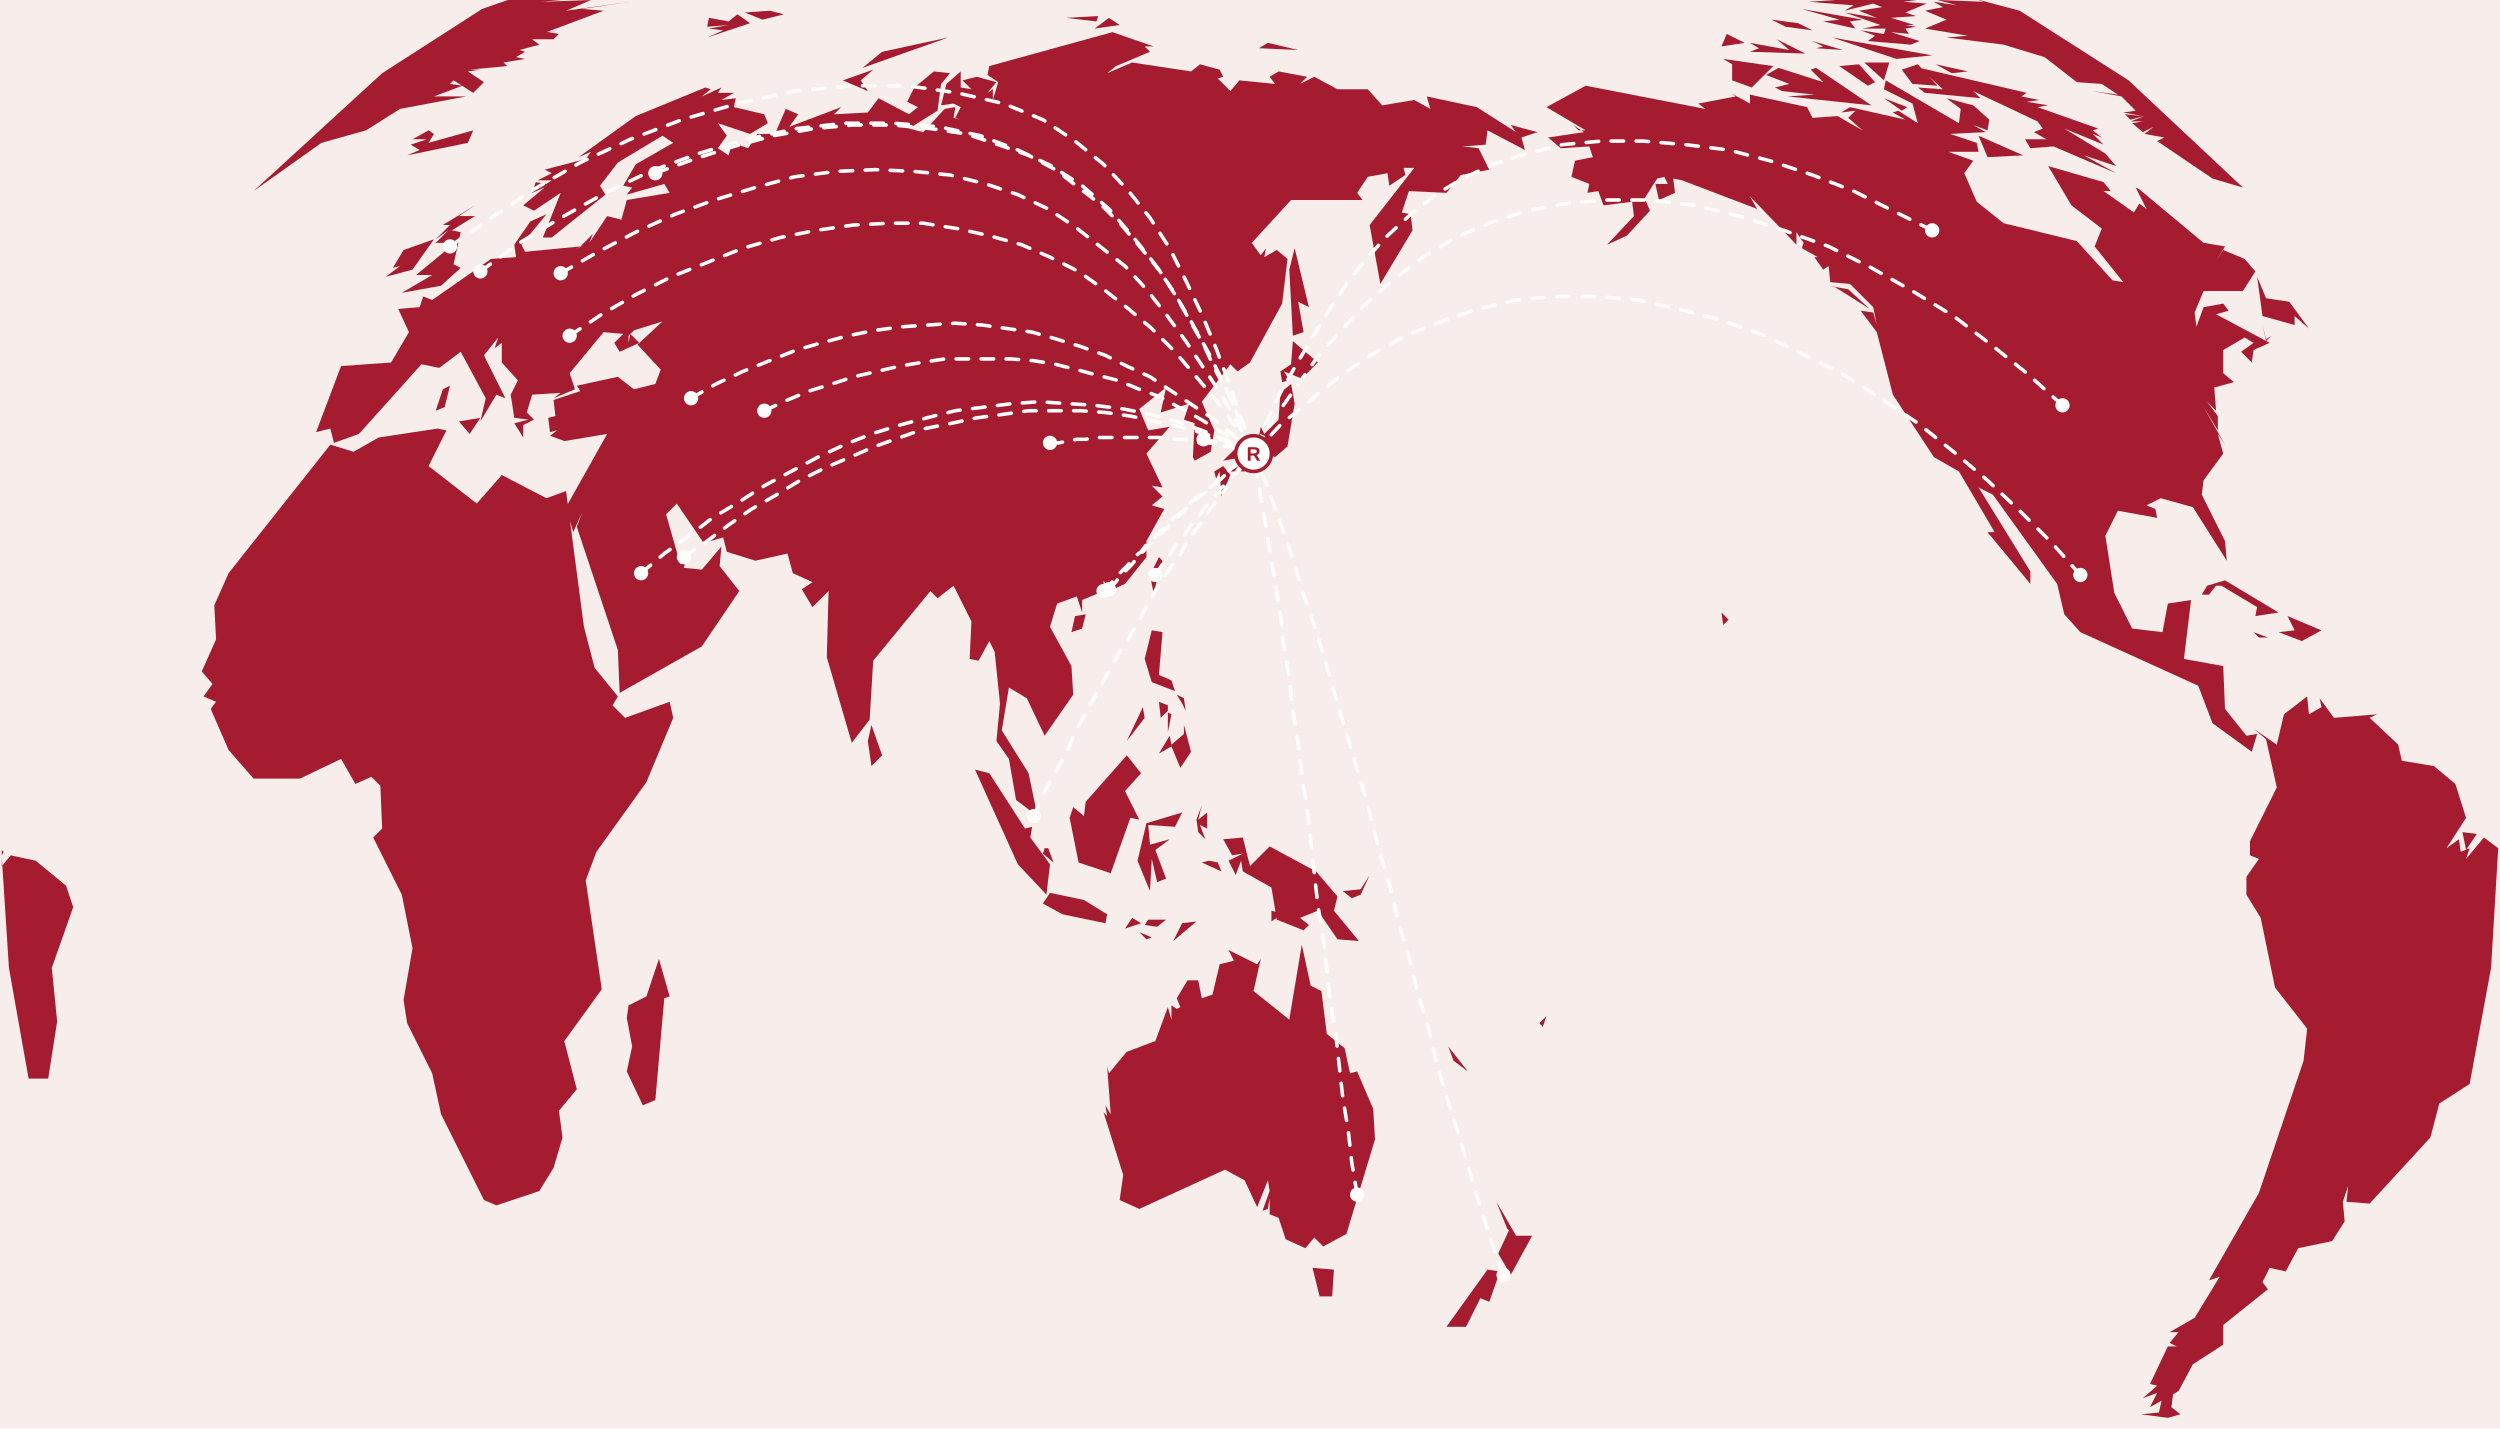
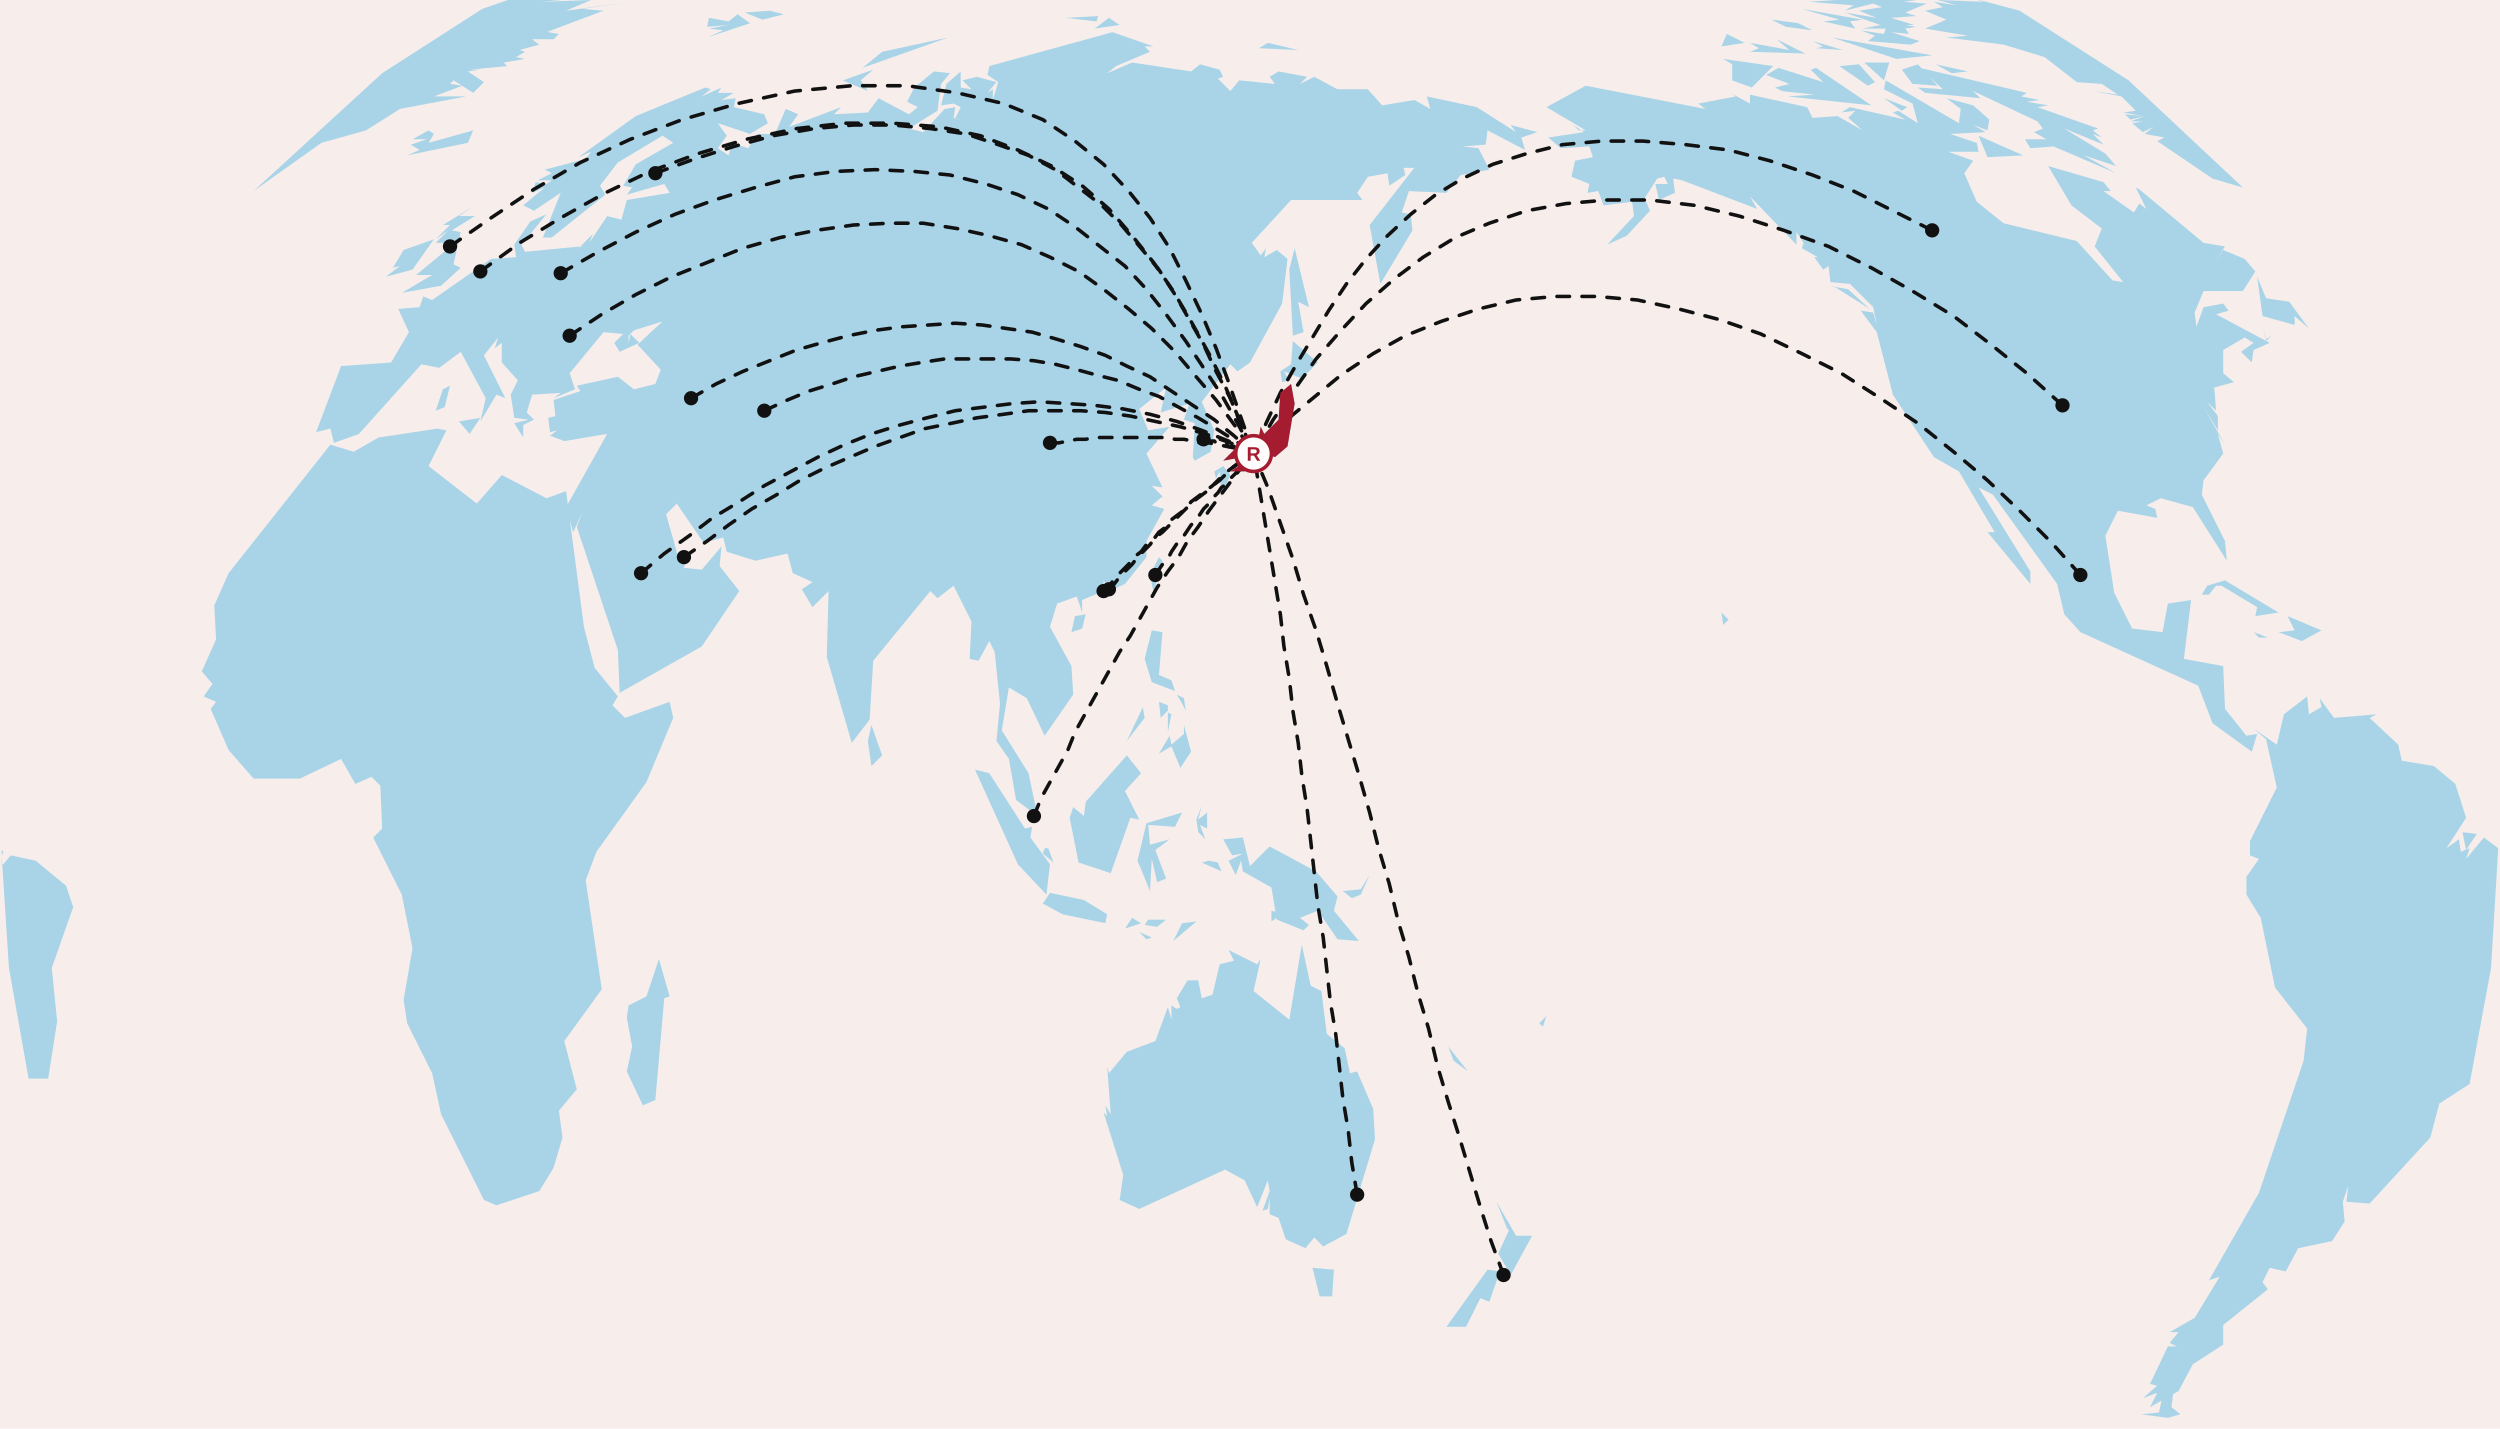
<svg xmlns="http://www.w3.org/2000/svg" viewBox="0 0 1400 800">
  <rect width="1400" height="800" fill="#F7EEEC" />
-   <path d="M827,60 849,74 846,70 861,74 852,77 854,84 833,73 832,81 819,82 828,83 834,95 818,98 810,108 789,107 785,119 790,120 791,129 773,159 767,126 792,94 786,94 787,98 778,104 777,97 766,99 760,108 763,112 723,112 701,136 706,143 709,139 708,144 715,140 721,145 718,170 700,203 693,208 689,204 673,225 680,241 678,253 669,258 668,256 669,237 663,235 666,226 650,231 653,217 638,229 643,241 655,239 642,254 651,273 645,272 651,278 645,283 652,285 642,303 642,312 630,327 621,331 618,325 618,331 606,336 606,343 603,334 592,338 588,351 600,373 601,389 585,412 575,391 565,385 561,409 576,433 581,457 569,448 565,425 558,415 560,394 557,365 554,359 548,370 543,369 544,348 534,328 525,335 521,331 489,370 487,403 477,416 463,368 464,331 455,340 449,330 455,326 444,321 441,310 423,314 407,309 405,301 394,304 379,282 373,288 381,316 385,309 383,318 393,319 404,306 403,317 414,331 393,362 347,388 346,364 323,295 326,287 321,298 317,284 340,243 316,247 308,244 312,241 308,242 307,234 311,233 310,224 325,219 323,216 346,211 355,218 367,215 370,207 357,193 371,180 355,185 352,188 352,192 353,187 358,192 347,197 344,192 349,187 338,186 319,209 322,218 310,223 314,220 298,221 295,231 299,235 293,238 293,245 288,237 296,235 288,234 286,221 290,213 281,203 281,192 277,195 279,189 271,199 283,223 278,221 269,236 272,223 258,197 246,206 236,204 201,243 187,248 185,240 177,242 191,205 219,203 229,186 223,173 235,172 237,166 242,168 275,145 289,144 288,137 297,124 306,120 292,137 294,141 325,138 322,140 327,137 325,138 332,131 330,136 340,121 348,123 351,112 375,108 372,103 351,109 354,105 349,104 356,92 377,80 371,76 346,91 336,104 339,109 309,133 304,133 314,108 299,118 293,115 305,105 298,108 300,102 306,103 309,101 301,101 309,97 305,95 328,89 331,85 324,88 356,65 395,49 398,50 393,54 404,49 402,52 411,52 404,56 412,55 411,60 428,64 430,69 420,75 402,69 407,76 402,83 408,87 410,80 419,83 424,75 434,75 440,61 447,64 442,71 471,60 467,64 486,63 492,55 509,64 514,60 508,57 512,49 523,40 532,41 527,47 525,62 509,72 517,74 529,61 535,60 534,66 538,67 535,66 538,60 534,58 527,59 530,47 538,40 538,49 544,50 539,45 547,43 558,46 553,52 556,50 556,56 559,46 553,42 554,37 623,18 646,26 641,26 644,29 625,37 620,41 634,35 667,40 672,36 683,39 685,43 682,44 689,51 694,45 714,47 711,43 716,40 732,43 728,47 736,43 749,50 766,50 774,59 792,56 801,61 799,54 827,60Z M317,275 327,351 333,374 346,390 343,395 350,402 375,393 377,402 362,438 334,477 328,493 337,554 316,583 323,610 313,622 315,637 310,654 302,667 278,675 271,672 247,624 242,601 228,573 226,560 231,531 225,501 209,469 214,464 213,440 208,435 199,439 191,425 168,436 142,436 128,420 118,397 121,393 114,390 119,383 113,376 121,358 120,339 128,321 185,249 198,253 212,245 245,240 250,241 240,261 267,282 281,266 306,279 317,275Z M1258,412 1264,411 1261,421 1239,405 1231,384 1165,354 1156,344 1152,327 1116,277 1108,273 1137,320 1137,327 1113,298 1117,298 1097,264 1083,256 1060,221 1051,186 1042,174 1049,175 1051,182 1049,172 1036,159 1025,158 1024,149 1021,151 1016,144 1018,144 1009,139 1010,136 1006,130 1006,137 980,110 984,117 942,101 937,100 938,108 929,112 927,103 934,103 932,99 928,100 921,111 924,118 911,132 900,137 915,121 914,113 898,115 895,107 889,108 890,103 880,99 882,90 892,88 890,82 874,83 867,77 887,74 881,70 884,73 888,73 866,60 888,48 955,61 951,58 972,54 969,52 980,58 980,53 1012,60 1015,66 1029,65 1043,73 1035,66 1039,62 1031,63 1036,60 1067,67 1060,63 1063,62 1074,69 1071,58 1055,50 1056,45 1097,69 1098,61 1090,55 1105,59 1114,67 1113,73 1105,70 1112,74 1092,75 1107,80 1108,85 1091,85 1105,90 1100,97 1107,113 1122,125 1163,135 1183,157 1189,158 1173,138 1177,128 1160,115 1147,93 1178,102 1182,107 1178,107 1195,119 1198,114 1202,117 1196,105 1198,106 1234,136 1246,138 1241,146 1245,140 1257,145 1263,152 1256,163 1234,163 1229,175 1230,183 1234,172 1245,170 1248,174 1241,176 1271,192 1262,196 1261,203 1255,197 1262,192 1257,189 1245,196 1245,209 1251,214 1240,217 1241,230 1236,225 1242,233 1242,241 1234,228 1246,249 1242,243 1245,254 1234,269 1233,277 1246,303 1247,314 1228,284 1210,279 1202,283 1207,285 1208,290 1186,286 1179,300 1184,332 1194,352 1211,354 1214,338 1227,336 1223,369 1245,373 1246,397 1258,412Z M1,476 2,477 1,479 1,476Z M1,480 1,485 6,479 20,482 37,496 41,508 29,542 32,572 27,604 16,604 5,542 1,480Z M1200,783 1208,776 1204,775 1214,754 1219,754 1215,752 1220,746 1215,746 1229,738 1243,715 1237,717 1265,668 1290,594 1292,576 1274,553 1266,514 1258,501 1258,491 1265,481 1260,479 1260,471 1275,441 1269,414 1262,408 1275,417 1279,400 1292,390 1294,410 1293,400 1300,396 1299,391 1307,402 1331,400 1327,402 1343,417 1345,426 1363,429 1375,439 1381,458 1370,475 1377,470 1378,477 1383,475 1381,481 1391,469 1399,475 1395,542 1383,607 1366,618 1361,637 1327,674 1314,673 1315,664 1312,673 1313,684 1306,695 1287,699 1280,712 1271,710 1267,718 1270,722 1245,742 1245,753 1228,764 1220,779 1204,788 1208,780 1200,783Z M741,698 736,693 731,699 720,694 716,682 711,680 711,671 710,677 707,678 711,667 710,661 704,676 697,661 686,655 638,677 627,672 629,658 618,623 620,625 619,619 622,624 620,597 621,601 631,589 647,583 654,564 656,571 656,563 659,565 661,564 659,559 665,549 671,549 673,559 679,557 683,540 691,538 688,532 704,540 706,537 702,555 722,571 729,529 734,552 740,555 743,579 753,587 756,601 760,600 769,621 770,638 754,691 741,698Z M142,107 214,41 270,5 293,-3 287,-4 337,-2 303,1 331,-0 317,6 353,1 326,5 338,6 306,18 313,17 307,18 313,19 310,22 298,22 302,25 291,28 294,29 289,32 294,33 282,35 284,37 263,39 269,39 262,40 271,46 265,52 254,45 252,47 259,48 243,54 261,54 224,61 205,73 180,80 142,107Z M1256,105 1239,100 1208,79 1212,77 1201,75 1206,71 1200,74 1194,69 1200,68 1193,68 1201,65 1193,67 1190,64 1200,65 1189,63 1196,62 1188,54 1172,51 1186,53 1177,47 1163,46 1145,32 1122,25 1090,21 1102,20 1078,16 1090,11 1078,6 1088,4 1083,1 1096,3 1085,-0 1111,1 1101,-2 1131,6 1192,45 1256,105Z M1117,-2 1112,-3 1116,-2 1117,-2Z M1114,-3 1112,-3 1113,-4 1114,-3Z M747,510 761,527 749,526 738,510 728,514 733,518 730,521 715,515 712,497 696,488 695,482 692,490 688,482 696,478 690,479 685,470 696,469 700,485 711,474 737,488 749,502 747,510Z M622,489 604,483 599,458 601,452 607,457 608,449 631,423 639,433 630,443 638,459 633,458 622,489Z M360,619 351,600 354,586 351,570 352,563 362,558 369,537 375,558 372,559 367,616 360,619Z M1185,97 1150,82 1137,83 1134,78 1146,78 1139,74 1144,72 1141,68 1105,51 1109,55 1078,52 1074,49 1088,50 1075,38 1135,52 1132,54 1142,56 1135,57 1147,59 1141,60 1175,72 1172,73 1177,77 1172,75 1178,81 1156,72 1179,86 1185,93 1167,87 1185,97Z M586,501 570,484 546,431 554,433 574,464 578,463 577,469 588,484 586,501Z M704,262 701,255 685,258 693,250 704,250 706,239 708,243 716,235 717,220 723,215 725,226 721,250 714,256 706,253 704,262Z M1048,59 1001,54 1016,53 998,51 994,49 1002,47 989,42 996,38 1021,46 1014,39 1017,38 1048,59Z M247,160 225,164 242,154 233,154 250,140 252,136 244,136 251,129 244,134 252,126 248,126 266,115 257,121 266,121 253,129 258,130 254,148 258,150 247,160Z M1013,1 1072,-3 1081,-1 1066,1 1079,2 1067,7 1073,9 1059,10 1072,14 1067,14 1073,15 1067,16 1069,19 1059,18 1075,23 1070,25 1046,23 1050,20 1042,17 1055,19 1056,16 1043,16 1053,14 1033,7 1051,10 1041,6 1054,4 1049,2 1033,6 1038,3 1013,1Z M644,499 637,482 642,461 662,455 658,463 643,462 644,473 655,470 647,476 653,492 648,494 645,481 644,499Z M821,743 810,743 833,711 840,712 834,729 829,727 821,743Z M619,517 595,512 584,506 588,500 607,504 620,512 619,517Z M846,714 839,702 845,689 844,688 838,673 849,692 858,692 846,714Z M1285,182 1267,177 1264,155 1269,167 1282,169 1293,184 1285,177 1285,182Z M1276,343 1263,345 1264,340 1244,328 1241,328 1237,333 1233,333 1236,328 1246,325 1276,343Z M658,387 645,382 641,369 645,353 651,354 649,378 656,381 658,387Z M262,80 228,87 235,84 230,81 239,78 231,78 240,73 243,75 240,80 265,73 262,80Z M661,430 656,418 649,422 655,412 656,417 663,411 663,406 667,421 661,430Z M231,151 216,155 224,149 220,150 226,140 243,134 231,151Z M729,212 719,208 722,213 718,214 717,208 723,204 724,191 738,203 729,212Z M724,188 722,151 725,139 733,172 727,169 730,186 724,188Z M1300,353 1289,359 1276,354 1285,353 1281,345 1300,353Z M993,37 981,49 970,45 970,36 965,33 993,37Z M488,429 486,415 488,406 494,423 488,429Z M739,726 735,710 747,711 746,726 739,726Z M1062,33 1026,21 1082,31 1062,33Z M1221,792 1214,794 1199,792 1209,791 1211,782 1217,780 1216,788 1221,792Z M531,21 483,38 494,29 531,21Z M1133,87 1113,88 1108,76 1133,87Z M1011,30 980,29 985,27 980,24 1002,28 995,22 1011,30Z M1021,12 1030,11 1009,5 1043,11 1036,12 1039,16 1021,12Z M396,21 405,17 397,16 408,14 396,15 397,10 408,12 413,8 420,13 396,21Z M1381,476 1379,466 1387,467 1381,476Z M684,278 683,264 681,268 680,264 685,261 689,266 684,278Z M646,332 644,322 649,312 651,314 646,332Z M762,501 757,503 752,499 762,498 767,490 762,501Z M1085,48 1071,47 1065,39 1074,36 1085,48Z M600,354 602,345 608,344 606,352 600,354Z M1050,46 1046,48 1030,37 1041,36 1050,46Z M486,51 472,45 489,39 482,45 486,51Z M1047,173 1028,161 1024,160 1035,162 1047,173Z M657,527 662,517 670,516 657,527Z M263,243 257,236 269,234 263,243Z M1058,35 1055,45 1044,35 1058,35Z M244,230 248,218 252,216 249,228 244,230Z M727,28 705,27 710,24 727,28Z M697,264 689,264 698,258 697,264Z M672,462 675,470 671,466 670,459 673,451 671,459 676,455 676,464 672,462Z M673,483 677,482 682,483 684,488 673,483Z M822,600 814,594 811,586 822,600Z M1032,28 1017,27 1021,26 1015,23 1032,28Z M967,19 977,24 964,26 967,19Z M630,520 634,514 639,517 630,520Z M614,12 597,10 615,9 614,12Z M439,8 427,11 417,7 431,6 439,8Z M653,515 648,519 641,518 643,515 653,515Z M1065,62 1055,55 1068,60 1065,62Z M656,400 654,410 654,399 656,400Z M664,398 662,394 659,389 663,391 664,398Z M712,516 712,510 716,511 715,514 712,516Z M590,483 584,478 585,475 587,475 590,483Z M641,402 631,415 640,396 641,402Z M650,402 649,393 654,395 654,398 650,402Z M1015,17 1000,15 992,11 1007,13 1015,17Z M613,16 621,10 627,14 613,16Z M1093,41 1084,36 1102,40 1093,41Z M1270,357 1265,357 1262,354 1270,357Z M645,525 642,526 638,522 645,525Z M1272,188 1269,191 1267,182 1269,190 1272,188Z M866,569 864,575 862,573 866,569Z M968,347 965,350 964,343 968,347Z" fill="#A51C30" />
-   <g fill="none" stroke="#FFFDFB" stroke-width="2" stroke-linecap="round" stroke-dasharray="7 7">
+   <path d="M827,60 849,74 846,70 861,74 852,77 854,84 833,73 832,81 819,82 828,83 834,95 818,98 810,108 789,107 785,119 790,120 791,129 773,159 767,126 792,94 786,94 787,98 778,104 777,97 766,99 760,108 763,112 723,112 701,136 706,143 709,139 708,144 715,140 721,145 718,170 700,203 693,208 689,204 673,225 680,241 678,253 669,258 668,256 669,237 663,235 666,226 650,231 653,217 638,229 643,241 655,239 642,254 651,273 645,272 651,278 645,283 652,285 642,303 642,312 630,327 621,331 618,325 618,331 606,336 606,343 603,334 592,338 588,351 600,373 601,389 585,412 575,391 565,385 561,409 576,433 581,457 569,448 565,425 558,415 560,394 557,365 554,359 548,370 543,369 544,348 534,328 525,335 521,331 489,370 487,403 477,416 463,368 464,331 455,340 449,330 455,326 444,321 441,310 423,314 407,309 405,301 394,304 379,282 373,288 381,316 385,309 383,318 393,319 404,306 403,317 414,331 393,362 347,388 346,364 323,295 326,287 321,298 317,284 340,243 316,247 308,244 312,241 308,242 307,234 311,233 310,224 325,219 323,216 346,211 355,218 367,215 370,207 357,193 371,180 355,185 352,188 352,192 353,187 358,192 347,197 344,192 349,187 338,186 319,209 322,218 310,223 314,220 298,221 295,231 299,235 293,238 293,245 288,237 296,235 288,234 286,221 290,213 281,203 281,192 277,195 279,189 271,199 283,223 278,221 269,236 272,223 258,197 246,206 236,204 201,243 187,248 185,240 177,242 191,205 219,203 229,186 223,173 235,172 237,166 242,168 275,145 289,144 288,137 297,124 306,120 292,137 294,141 325,138 322,140 327,137 325,138 332,131 330,136 340,121 348,123 351,112 375,108 372,103 351,109 354,105 349,104 356,92 377,80 371,76 346,91 336,104 339,109 309,133 304,133 314,108 299,118 293,115 305,105 298,108 300,102 306,103 309,101 301,101 309,97 305,95 328,89 331,85 324,88 356,65 395,49 398,50 393,54 404,49 402,52 411,52 404,56 412,55 411,60 428,64 430,69 420,75 402,69 407,76 402,83 408,87 410,80 419,83 424,75 434,75 440,61 447,64 442,71 471,60 467,64 486,63 492,55 509,64 514,60 508,57 512,49 523,40 532,41 527,47 525,62 509,72 517,74 529,61 535,60 534,66 538,67 535,66 538,60 534,58 527,59 530,47 538,40 538,49 544,50 539,45 547,43 558,46 553,52 556,50 556,56 559,46 553,42 554,37 623,18 646,26 641,26 644,29 625,37 620,41 634,35 667,40 672,36 683,39 685,43 682,44 689,51 694,45 714,47 711,43 716,40 732,43 728,47 736,43 749,50 766,50 774,59 792,56 801,61 799,54 827,60Z M317,275 327,351 333,374 346,390 343,395 350,402 375,393 377,402 362,438 334,477 328,493 337,554 316,583 323,610 313,622 315,637 310,654 302,667 278,675 271,672 247,624 242,601 228,573 226,560 231,531 225,501 209,469 214,464 213,440 208,435 199,439 191,425 168,436 142,436 128,420 118,397 121,393 114,390 119,383 113,376 121,358 120,339 128,321 185,249 198,253 212,245 245,240 250,241 240,261 267,282 281,266 306,279 317,275Z M1258,412 1264,411 1261,421 1239,405 1231,384 1165,354 1156,344 1152,327 1116,277 1108,273 1137,320 1137,327 1113,298 1117,298 1097,264 1083,256 1060,221 1051,186 1042,174 1049,175 1051,182 1049,172 1036,159 1025,158 1024,149 1021,151 1016,144 1018,144 1009,139 1010,136 1006,130 1006,137 980,110 984,117 942,101 937,100 938,108 929,112 927,103 934,103 932,99 928,100 921,111 924,118 911,132 900,137 915,121 914,113 898,115 895,107 889,108 890,103 880,99 882,90 892,88 890,82 874,83 867,77 887,74 881,70 884,73 888,73 866,60 888,48 955,61 951,58 972,54 969,52 980,58 980,53 1012,60 1015,66 1029,65 1043,73 1035,66 1039,62 1031,63 1036,60 1067,67 1060,63 1063,62 1074,69 1071,58 1055,50 1056,45 1097,69 1098,61 1090,55 1105,59 1114,67 1113,73 1105,70 1112,74 1092,75 1107,80 1108,85 1091,85 1105,90 1100,97 1107,113 1122,125 1163,135 1183,157 1189,158 1173,138 1177,128 1160,115 1147,93 1178,102 1182,107 1178,107 1195,119 1198,114 1202,117 1196,105 1198,106 1234,136 1246,138 1241,146 1245,140 1257,145 1263,152 1256,163 1234,163 1229,175 1230,183 1234,172 1245,170 1248,174 1241,176 1271,192 1262,196 1261,203 1255,197 1262,192 1257,189 1245,196 1245,209 1251,214 1240,217 1241,230 1236,225 1242,233 1242,241 1234,228 1246,249 1242,243 1245,254 1234,269 1233,277 1246,303 1247,314 1228,284 1210,279 1202,283 1207,285 1208,290 1186,286 1179,300 1184,332 1194,352 1211,354 1214,338 1227,336 1223,369 1245,373 1246,397 1258,412Z M1,476 2,477 1,479 1,476Z M1,480 1,485 6,479 20,482 37,496 41,508 29,542 32,572 27,604 16,604 5,542 1,480Z M1200,783 1208,776 1204,775 1214,754 1219,754 1215,752 1220,746 1215,746 1229,738 1243,715 1237,717 1265,668 1290,594 1292,576 1274,553 1266,514 1258,501 1258,491 1265,481 1260,479 1260,471 1275,441 1269,414 1262,408 1275,417 1279,400 1292,390 1294,410 1293,400 1300,396 1299,391 1307,402 1331,400 1327,402 1343,417 1345,426 1363,429 1375,439 1381,458 1370,475 1377,470 1378,477 1383,475 1381,481 1391,469 1399,475 1395,542 1383,607 1366,618 1361,637 1327,674 1314,673 1315,664 1312,673 1313,684 1306,695 1287,699 1280,712 1271,710 1267,718 1270,722 1245,742 1245,753 1228,764 1220,779 1204,788 1208,780 1200,783Z M741,698 736,693 731,699 720,694 716,682 711,680 711,671 710,677 707,678 711,667 710,661 704,676 697,661 686,655 638,677 627,672 629,658 618,623 620,625 619,619 622,624 620,597 621,601 631,589 647,583 654,564 656,571 656,563 659,565 661,564 659,559 665,549 671,549 673,559 679,557 683,540 691,538 688,532 704,540 706,537 702,555 722,571 729,529 734,552 740,555 743,579 753,587 756,601 760,600 769,621 770,638 754,691 741,698Z M142,107 214,41 270,5 293,-3 287,-4 337,-2 303,1 331,-0 317,6 353,1 326,5 338,6 306,18 313,17 307,18 313,19 310,22 298,22 302,25 291,28 294,29 289,32 294,33 282,35 284,37 263,39 269,39 262,40 271,46 265,52 254,45 252,47 259,48 243,54 261,54 224,61 205,73 180,80 142,107Z M1256,105 1239,100 1208,79 1212,77 1201,75 1206,71 1200,74 1194,69 1200,68 1193,68 1201,65 1193,67 1190,64 1200,65 1189,63 1196,62 1188,54 1172,51 1186,53 1177,47 1163,46 1145,32 1122,25 1090,21 1102,20 1078,16 1090,11 1078,6 1088,4 1083,1 1096,3 1085,-0 1111,1 1101,-2 1131,6 1192,45 1256,105Z M1117,-2 1112,-3 1116,-2 1117,-2Z M1114,-3 1112,-3 1113,-4 1114,-3Z M747,510 761,527 749,526 738,510 728,514 733,518 730,521 715,515 712,497 696,488 695,482 692,490 688,482 696,478 690,479 685,470 696,469 700,485 711,474 737,488 749,502 747,510Z M622,489 604,483 599,458 601,452 607,457 608,449 631,423 639,433 630,443 638,459 633,458 622,489Z M360,619 351,600 354,586 351,570 352,563 362,558 369,537 375,558 372,559 367,616 360,619Z M1185,97 1150,82 1137,83 1134,78 1146,78 1139,74 1144,72 1141,68 1105,51 1109,55 1078,52 1074,49 1088,50 1075,38 1135,52 1132,54 1142,56 1135,57 1147,59 1141,60 1175,72 1172,73 1177,77 1172,75 1178,81 1156,72 1179,86 1185,93 1167,87 1185,97Z M586,501 570,484 546,431 554,433 574,464 578,463 577,469 588,484 586,501Z M704,262 701,255 685,258 693,250 704,250 706,239 708,243 716,235 717,220 723,215 725,226 721,250 714,256 706,253 704,262Z M1048,59 1001,54 1016,53 998,51 994,49 1002,47 989,42 996,38 1021,46 1014,39 1017,38 1048,59Z M247,160 225,164 242,154 233,154 250,140 252,136 244,136 251,129 244,134 252,126 248,126 266,115 257,121 266,121 253,129 258,130 254,148 258,150 247,160Z M1013,1 1072,-3 1081,-1 1066,1 1079,2 1067,7 1073,9 1059,10 1072,14 1067,14 1073,15 1067,16 1069,19 1059,18 1075,23 1070,25 1046,23 1050,20 1042,17 1055,19 1056,16 1043,16 1053,14 1033,7 1051,10 1041,6 1054,4 1049,2 1033,6 1038,3 1013,1Z M644,499 637,482 642,461 662,455 658,463 643,462 644,473 655,470 647,476 653,492 648,494 645,481 644,499Z M821,743 810,743 833,711 840,712 834,729 829,727 821,743Z M619,517 595,512 584,506 588,500 607,504 620,512 619,517Z M846,714 839,702 845,689 844,688 838,673 849,692 858,692 846,714Z M1285,182 1267,177 1264,155 1269,167 1282,169 1293,184 1285,177 1285,182Z M1276,343 1263,345 1264,340 1244,328 1241,328 1237,333 1233,333 1236,328 1246,325 1276,343Z M658,387 645,382 641,369 645,353 651,354 649,378 656,381 658,387Z M262,80 228,87 235,84 230,81 239,78 231,78 240,73 243,75 240,80 265,73 262,80Z M661,430 656,418 649,422 655,412 656,417 663,411 663,406 667,421 661,430Z M231,151 216,155 224,149 220,150 226,140 243,134 231,151Z M729,212 719,208 722,213 718,214 717,208 723,204 724,191 738,203 729,212Z M724,188 722,151 725,139 733,172 727,169 730,186 724,188Z M1300,353 1289,359 1276,354 1285,353 1281,345 1300,353Z M993,37 981,49 970,45 970,36 965,33 993,37Z M488,429 486,415 488,406 494,423 488,429Z M739,726 735,710 747,711 746,726 739,726Z M1062,33 1026,21 1082,31 1062,33Z M1221,792 1214,794 1199,792 1209,791 1211,782 1217,780 1216,788 1221,792Z M531,21 483,38 494,29 531,21Z M1133,87 1113,88 1108,76 1133,87Z M1011,30 980,29 985,27 980,24 1002,28 995,22 1011,30Z M1021,12 1030,11 1009,5 1043,11 1036,12 1039,16 1021,12Z M396,21 405,17 397,16 408,14 396,15 397,10 408,12 413,8 420,13 396,21Z M1381,476 1379,466 1387,467 1381,476Z M684,278 683,264 681,268 680,264 685,261 689,266 684,278Z M646,332 644,322 649,312 651,314 646,332Z M762,501 757,503 752,499 762,498 767,490 762,501Z M1085,48 1071,47 1065,39 1074,36 1085,48Z M600,354 602,345 608,344 606,352 600,354Z M1050,46 1046,48 1030,37 1041,36 1050,46Z M486,51 472,45 489,39 482,45 486,51Z M1047,173 1028,161 1024,160 1035,162 1047,173Z M657,527 662,517 670,516 657,527Z M263,243 257,236 269,234 263,243Z M1058,35 1055,45 1044,35 1058,35Z M244,230 248,218 252,216 249,228 244,230Z M727,28 705,27 710,24 727,28Z M697,264 689,264 698,258 697,264Z M672,462 675,470 671,466 670,459 673,451 671,459 676,455 676,464 672,462Z M673,483 677,482 682,483 684,488 673,483Z M822,600 814,594 811,586 822,600Z M1032,28 1017,27 1021,26 1015,23 1032,28Z M967,19 977,24 964,26 967,19Z M630,520 634,514 639,517 630,520Z M614,12 597,10 615,9 614,12Z M439,8 427,11 417,7 431,6 439,8Z M653,515 648,519 641,518 643,515 653,515Z M1065,62 1055,55 1068,60 1065,62Z M656,400 654,410 654,399 656,400Z M664,398 662,394 659,389 663,391 664,398Z M712,516 712,510 716,511 715,514 712,516Z M590,483 584,478 585,475 587,475 590,483Z M641,402 631,415 640,396 641,402Z M650,402 649,393 654,395 654,398 650,402Z M1015,17 1000,15 992,11 1007,13 1015,17Z M613,16 621,10 627,14 613,16Z M1093,41 1084,36 1102,40 1093,41Z M1270,357 1265,357 1262,354 1270,357Z M645,525 642,526 638,522 645,525Z M1272,188 1269,191 1267,182 1269,190 1272,188Z M866,569 864,575 862,573 866,569Z M968,347 965,350 964,343 968,347Z" fill="#A9D4E8" />
+   <g fill="none" stroke="#111111" stroke-width="2" stroke-linecap="round" stroke-dasharray="7 7">
    <polyline points="760,669 757,651 755,633 752,615 750,597 748,579 745,561 743,543 741,525 738,507 736,489 734,471 732,453 729,434 727,416 724,398 722,380 719,362 717,344 714,326 711,308 708,290 705,272 702,254" />
    <polyline points="1155,227 1135,209 1115,193 1094,177 1071,163 1048,150 1024,138 999,129 974,121 949,115 924,112 900,112 877,114 855,118 834,125 815,133 797,144 781,156 765,170 751,185 737,201 725,218 713,235 702,254" />
    <polyline points="674,246 675,246 676,246 677,247 679,247 680,247 681,248 682,248 684,248 685,249 686,249 687,249 688,250 690,250 691,250 692,251 693,251 695,251 696,252 697,252 698,253 699,253 701,253 702,254" />
    <polyline points="1082,129 1060,118 1038,107 1015,98 991,90 968,84 944,81 920,79 897,79 875,81 855,86 836,92 819,100 804,109 790,120 777,132 765,145 754,159 744,174 735,189 726,204 717,220 709,237 702,254" />
    <polyline points="842,714 835,695 829,676 823,656 817,636 811,617 805,597 800,576 794,556 789,536 783,516 778,495 772,475 767,455 761,434 755,414 749,394 743,373 737,353 730,333 724,313 717,293 710,273 702,254" />
    <polyline points="252,138 275,122 299,106 325,91 353,78 382,67 413,58 445,51 477,48 508,48 536,52 562,58 584,67 602,79 618,92 632,107 644,122 655,139 664,157 673,176 681,195 688,214 695,234 702,254" />
    <polyline points="588,248 593,248 598,247 603,246 608,246 613,245 618,245 623,245 628,245 633,245 638,245 643,245 648,245 653,245 658,246 663,246 668,247 672,248 677,248 682,249 687,250 692,251 697,252 702,254" />
    <polyline points="647,322 649,319 651,316 654,313 656,309 658,306 660,303 663,300 665,297 667,294 670,291 672,288 674,285 677,282 679,279 682,276 684,273 687,271 689,268 692,265 694,262 697,259 699,256 702,254" />
    <polyline points="618,331 622,327 625,323 628,320 632,316 635,312 639,309 642,305 646,302 649,298 653,295 656,291 660,288 664,285 667,281 671,278 675,275 679,272 682,269 686,265 690,262 694,259 698,257 702,254" />
    <polyline points="579,457 583,447 588,438 593,429 598,420 602,410 607,401 612,392 617,383 622,374 627,365 633,356 638,347 643,338 648,329 654,320 660,312 665,303 671,295 677,286 683,278 689,270 695,262 702,254" />
    <polyline points="383,312 396,303 408,294 421,285 435,277 448,269 462,262 476,256 490,250 504,245 518,240 533,237 547,234 562,232 576,230 591,230 605,230 619,231 633,233 647,236 661,239 675,243 689,248 702,254" />
    <polyline points="319,188 337,176 356,165 376,155 396,147 416,139 437,133 457,129 478,126 498,125 517,125 536,128 554,132 572,137 588,144 604,152 618,162 632,173 645,184 658,197 669,210 681,224 692,239 702,254" />
    <polyline points="387,223 401,215 416,208 431,202 446,196 460,192 475,188 490,185 505,183 520,182 535,181 550,182 564,184 578,186 592,190 605,194 619,199 631,205 644,211 656,219 668,227 680,235 691,244 702,254" />
    <polyline points="367,97 389,89 411,82 433,76 456,72 478,70 500,70 521,72 541,75 559,81 576,87 591,95 604,105 617,115 628,126 639,139 649,151 658,165 666,179 674,193 681,208 689,223 695,238 702,254" />
    <polyline points="621,330 624,327 627,323 631,319 634,316 637,312 641,308 644,305 647,301 651,298 654,295 658,291 661,288 665,284 668,281 672,278 676,275 679,272 683,269 687,265 690,262 694,259 698,257 702,254" />
    <polyline points="1165,322 1149,304 1131,286 1113,269 1094,253 1074,237 1053,223 1031,209 1009,198 986,187 963,179 940,173 917,168 894,166 871,166 849,168 828,173 807,180 787,188 769,198 751,210 734,224 717,238 702,254" />
    <polyline points="269,152 291,136 314,122 339,108 364,96 391,86 418,78 446,72 473,69 500,69 526,71 549,76 570,84 589,93 606,104 621,117 634,132 646,147 657,163 667,180 677,198 686,216 694,235 702,254" />
    <polyline points="314,153 335,141 356,130 378,120 400,112 423,105 445,99 468,96 490,95 512,96 532,98 552,103 570,109 587,117 602,127 616,138 630,149 642,162 653,176 664,191 674,206 684,221 693,237 702,254" />
    <polyline points="359,321 372,310 386,300 399,290 414,281 428,272 443,264 458,256 473,249 488,243 504,238 519,234 535,230 551,228 567,226 582,225 598,226 613,227 629,229 644,232 659,236 673,241 688,247 702,254" />
    <polyline points="428,230 441,224 453,219 466,215 478,211 491,208 504,205 516,203 529,201 541,201 554,201 566,201 579,202 591,204 603,207 614,210 626,213 638,218 649,222 660,228 671,234 681,240 692,247 702,254" />
  </g>
-   <g fill="#FFFDFB">
+   <path d="M704,262 701,255 685,258 693,250 704,250 706,239 708,243 716,235 717,220 723,215 725,226 721,250 714,256 706,253 704,262Z M697,264 689,264 698,258 697,264Z" fill="#A51C30" />
+   <g fill="#111111">
    <circle cx="760" cy="669" r="4" />
    <circle cx="1155" cy="227" r="4" />
    <circle cx="674" cy="246" r="4" />
    <circle cx="1082" cy="129" r="4" />
    <circle cx="842" cy="714" r="4" />
    <circle cx="252" cy="138" r="4" />
    <circle cx="588" cy="248" r="4" />
    <circle cx="647" cy="322" r="4" />
    <circle cx="618" cy="331" r="4" />
    <circle cx="579" cy="457" r="4" />
    <circle cx="383" cy="312" r="4" />
    <circle cx="319" cy="188" r="4" />
    <circle cx="387" cy="223" r="4" />
    <circle cx="367" cy="97" r="4" />
    <circle cx="621" cy="330" r="4" />
    <circle cx="1165" cy="322" r="4" />
    <circle cx="269" cy="152" r="4" />
    <circle cx="314" cy="153" r="4" />
    <circle cx="359" cy="321" r="4" />
    <circle cx="428" cy="230" r="4" />
  </g>
  <circle cx="702" cy="254" r="10" fill="#FFFDFB" stroke="#A51C30" stroke-width="2" />
  <text x="702" y="258" text-anchor="middle" font-family="Arial,sans-serif" font-size="11" font-weight="700" fill="#A51C30">R</text>
</svg>
